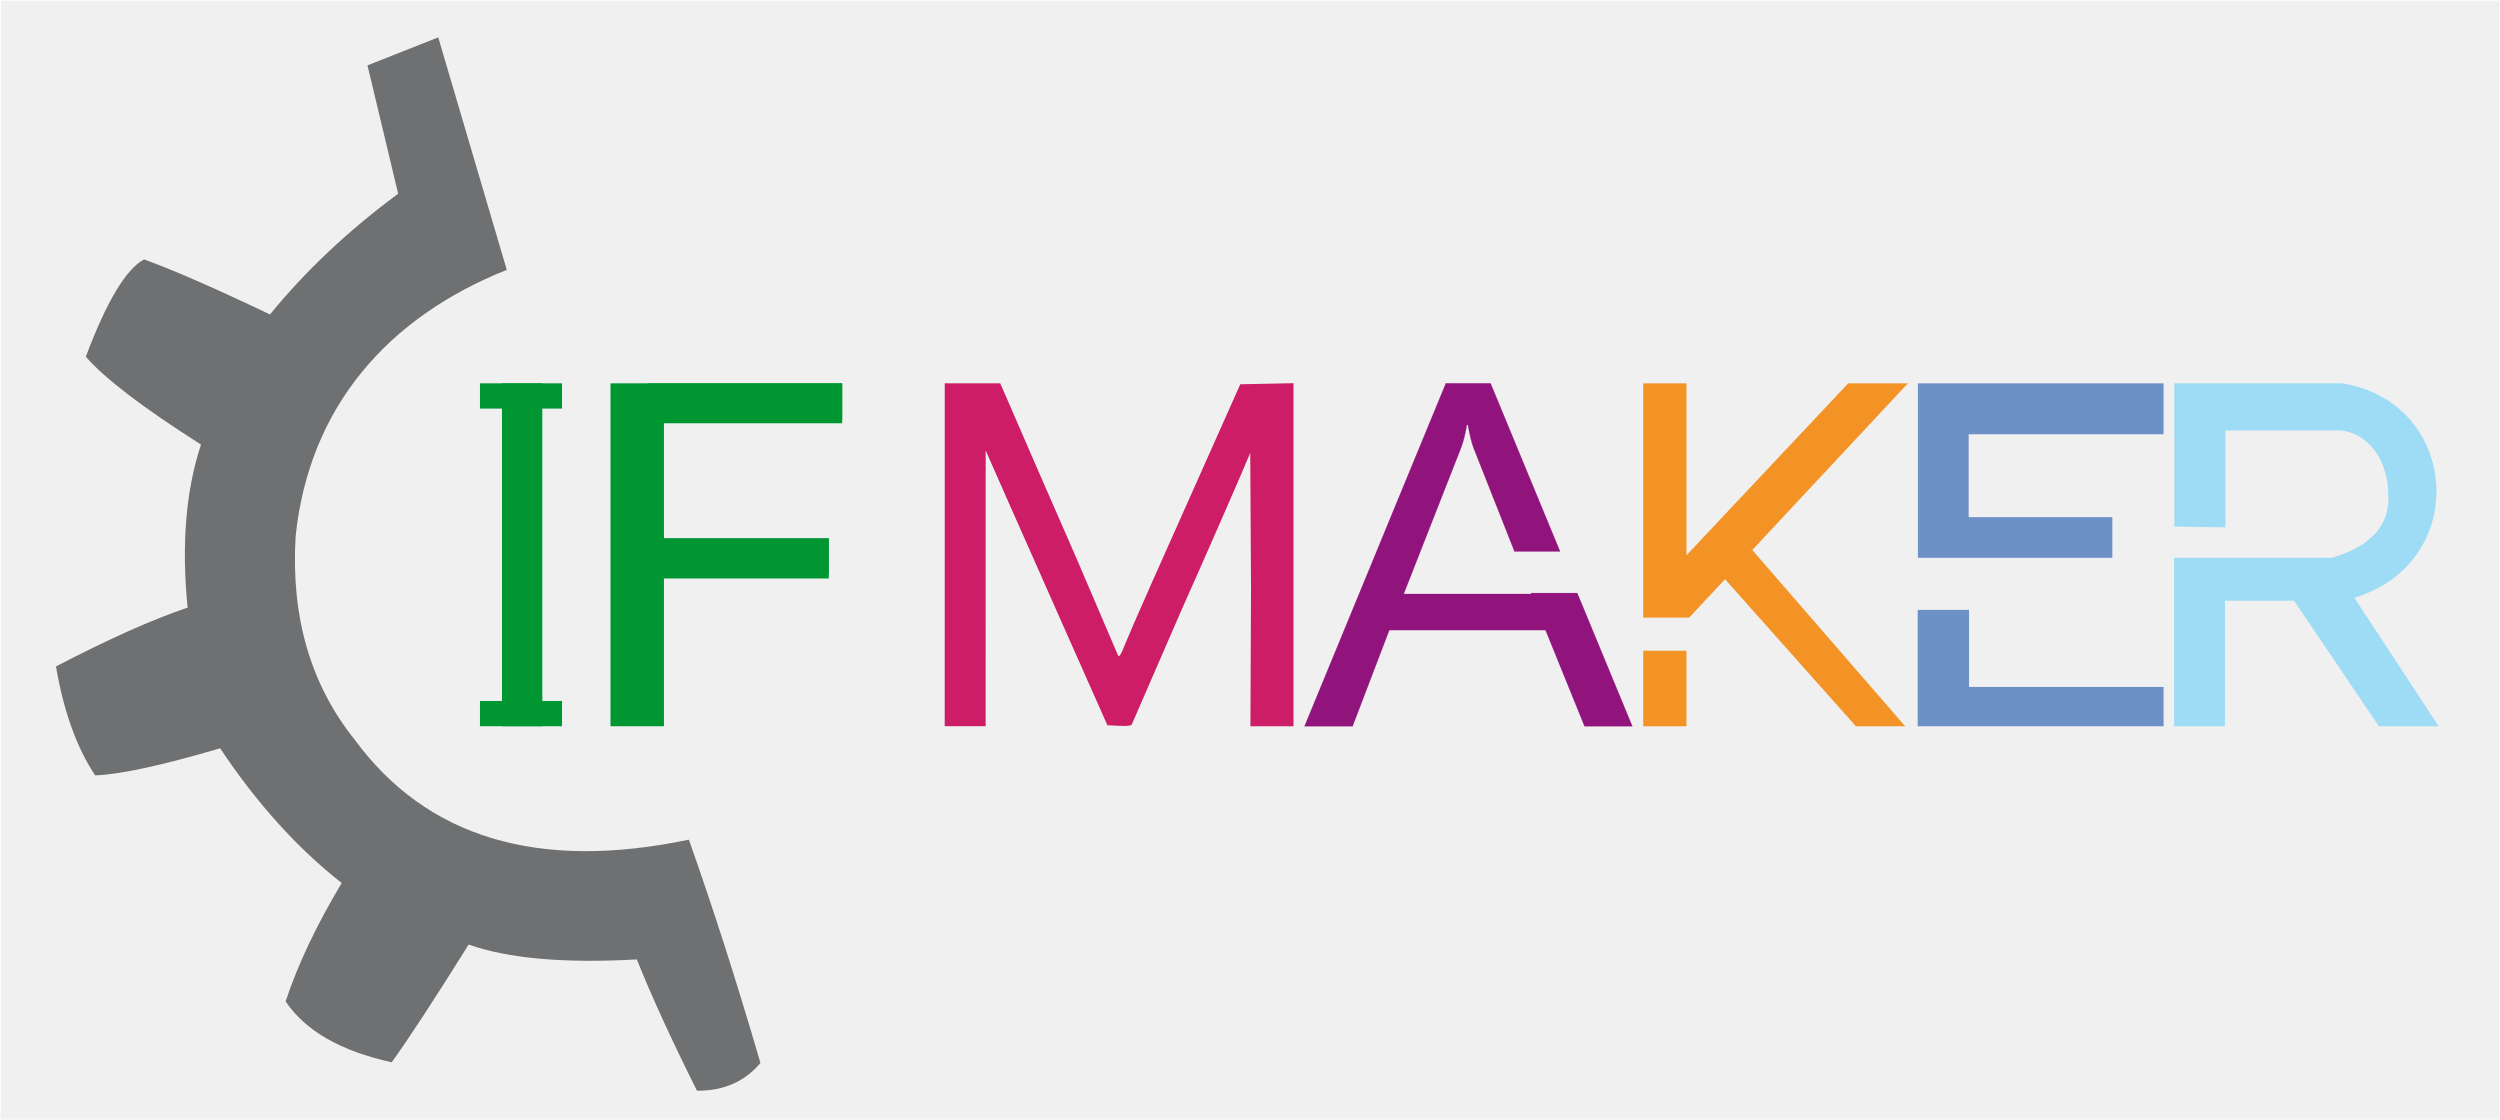
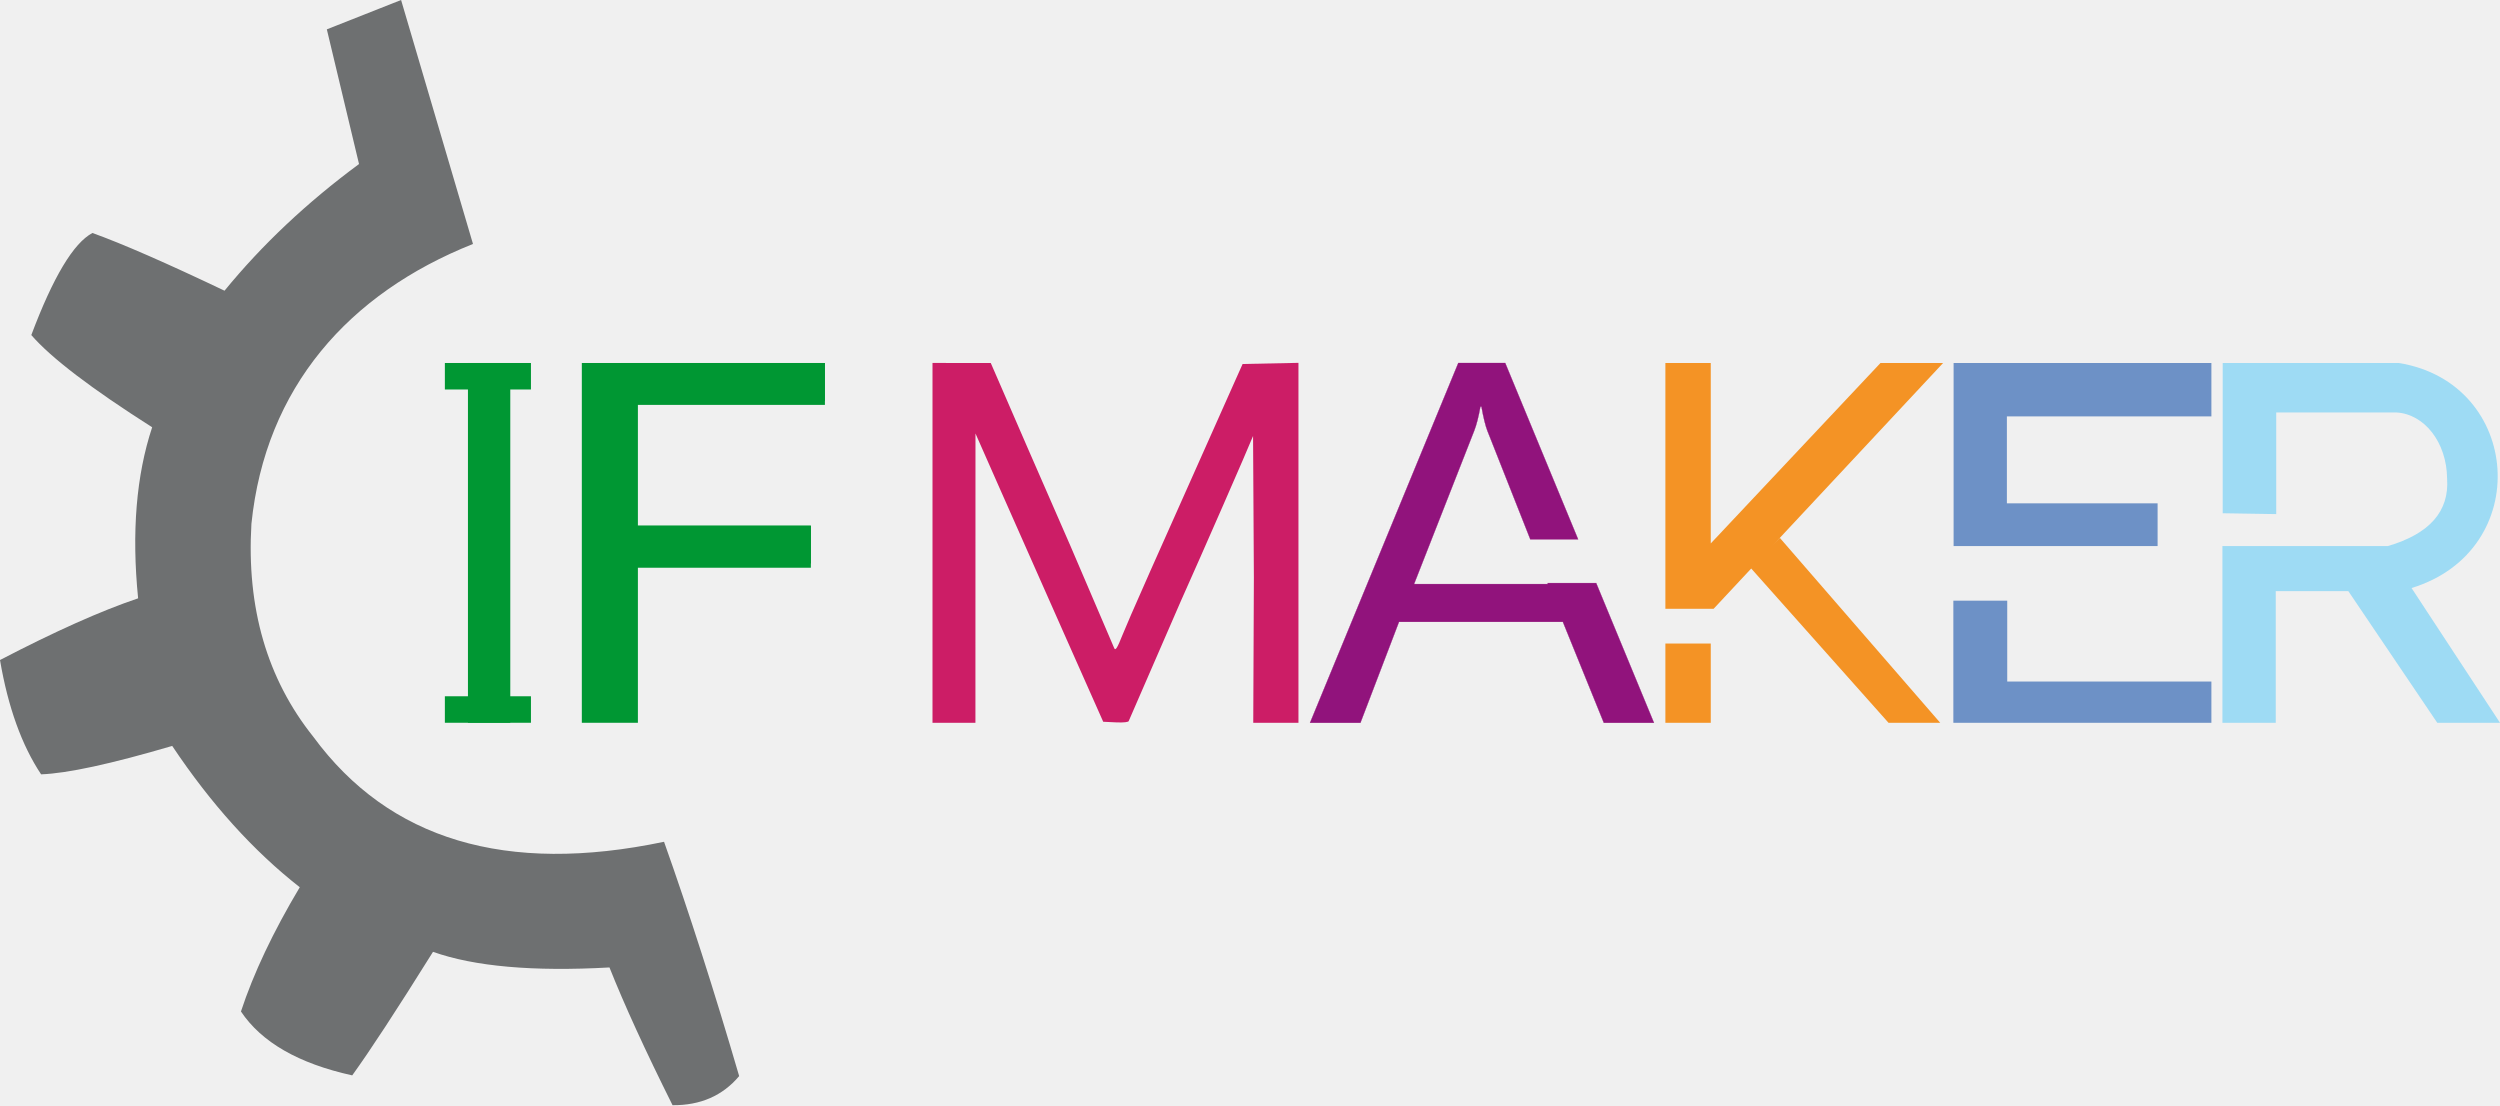
- <svg xmlns="http://www.w3.org/2000/svg" viewBox="0 0 749.957 335.786" version="1.1" id="svg34" width="749.957" height="335.786">
-   <defs id="defs2" />
-   <g fill-rule="evenodd" id="g14" transform="translate(-39.771,-109.491)">
-     <path fill="#6e7071" d="m 128.447,270.473 c 4.005,-39.033 27.825,-65.876 63.347,-80.019 l -20.558,-69.751 -21.228,8.389 9.203,38.51 c -14.883,10.989 -27.701,23.061 -38.453,36.214 -16.607,-7.916 -29.195,-13.418 -37.765,-16.503 -5.424,2.883 -11.248,12.612 -17.477,29.182 5.624,6.506 17.142,15.295 34.552,26.366 -4.553,13.75 -5.892,30.052 -4.016,48.904 -10.582,3.568 -23.744,9.448 -39.487,17.642 2.295,13.465 6.214,24.358 11.752,32.683 7.496,-0.269 19.99,-2.975 37.484,-8.122 11.076,16.579 23.234,30.045 36.471,40.398 -7.632,12.788 -13.238,24.63 -16.817,35.524 5.875,8.797 16.48,14.886 31.811,18.269 4.996,-6.901 12.696,-18.674 23.098,-35.322 11.817,4.196 28.637,5.684 50.452,4.466 4.254,10.695 10.266,23.82 18.033,39.381 7.968,0.069 14.318,-2.707 19.047,-8.322 -7.159,-24.496 -14.319,-46.826 -21.479,-66.99 -45.182,9.473 -78.614,-0.542 -100.294,-30.044 -13.204,-16.53 -19.098,-36.817 -17.675,-60.856 z" id="path4" />
-     <g fill="#009733" id="g12">
-       <path d="m 292.412,235.381 h -53.471 v 35.578 h 49.463 v 10.847 H 238.941 V 327.35 H 222.91 V 224.484 h 69.502 z" id="path6" />
-       <path d="m 237.803,271.044 h 50.593 v 11.978 h -50.593 z m -3.755,-46.56 h 58.364 v 11.978 h -58.364 z m -43.695,0 h 12.105 v 102.861 h -12.105 z" id="path8" />
-       <path d="m 183.754,224.484 h 24.611 v 7.575 h -24.611 z m 0,95.286 h 24.611 v 7.575 h -24.611 z" id="path10" />
+ <svg xmlns="http://www.w3.org/2000/svg" viewBox="0 0 714.762 315.982">
+   <defs />
+   <g fill-rule="evenodd">
+     <path fill="#6e7071" d="M71.882 149.77c4.005-39.033 27.825-65.876 63.347-80.019L114.671 0 93.443 8.389l9.203 38.51C87.763 57.888 74.945 69.96 64.193 83.113 47.586 75.197 34.998 69.695 26.428 66.61 21.004 69.493 15.18 79.222 8.951 95.792c5.624 6.506 17.142 15.295 34.552 26.366-4.553 13.75-5.892 30.052-4.016 48.904C28.905 174.63 15.743 180.51 0 188.704c2.295 13.465 6.214 24.358 11.752 32.683 7.496-.269 19.99-2.975 37.484-8.122 11.076 16.579 23.234 30.045 36.471 40.398-7.632 12.788-13.238 24.63-16.817 35.524 5.875 8.797 16.48 14.886 31.811 18.269 4.996-6.901 12.696-18.674 23.098-35.322 11.817 4.196 28.637 5.684 50.452 4.466 4.254 10.695 10.266 23.82 18.033 39.381 7.968.069 14.318-2.707 19.047-8.322-7.159-24.496-14.319-46.826-21.479-66.99-45.182 9.473-78.614-.542-100.294-30.044-13.204-16.53-19.098-36.817-17.675-60.856z" />
+     <g fill="#009733">
+       <path d="M235.847 114.678h-53.471v35.578h49.463v10.847h-49.463v45.544h-16.031V103.781h69.502z" />
+       <path d="M181.238 150.341h50.593v11.978h-50.593zm-3.755-46.56h58.364v11.978h-58.364zm-43.695 0h12.105v102.861h-12.105z" />
+       <path d="M127.189 103.781H151.8v7.575h-24.611zm0 95.286H151.8v7.575h-24.611z" />
    </g>
  </g>
-   <g fill-rule="evenodd" id="g28" transform="translate(-39.771,-109.491)">
-     <path fill="#91137c" stroke="#91137c" stroke-width="0.073" d="M 529.435,327.35 H 515.104 L 503.401,298.506 H 456.539 L 445.521,327.35 H 431.11 L 473.5,224.484 h 13.413 l 20.839,50.411 h -13.666 l -12.274,-31.042 c -0.553,-1.445 -1.131,-3.747 -1.684,-6.881 h -0.317 c -0.526,2.915 -1.103,5.192 -1.762,6.881 l -17.198,43.83 h 38.289 l -0.113,-0.286 h 13.891 z" id="path16" />
-     <g fill="#f49325" id="g22">
-       <path d="m 532.706,224.484 v 70.272 h 13.792 l 65.609,-70.272 h -17.904 l -48.523,51.59 v -51.59 z m 0,80.21 v 22.656 h 12.974 v -22.656 z" id="path18" />
-       <path d="m 565.428,274.481 45.849,52.868 h -14.782 l -39.789,-44.711 z" id="path20" />
+   <g fill-rule="evenodd">
+     <path fill="#91137c" stroke="#91137c" stroke-width=".073" d="M472.87 206.647h-14.331l-11.703-28.844h-46.862l-11.018 28.844h-14.411l42.39-102.866h13.413l20.839 50.411h-13.666l-12.274-31.042c-.553-1.445-1.131-3.747-1.684-6.881h-.317c-.526 2.915-1.103 5.192-1.762 6.881l-17.198 43.83h38.289l-.113-.286h13.891z" />
+     <g fill="#f49325">
+       <path d="M476.141 103.781v70.272h13.792l65.609-70.272h-17.904l-48.523 51.59v-51.59zm0 80.21v22.656h12.974v-22.656z" />
+       <path d="M508.863 153.778l45.849 52.868H539.93l-39.789-44.711z" />
    </g>
-     <path fill="#6d91c6" d="m 615.108,224.484 v 52.34 h 58.327 v -12.212 h -43.092 v -24.855 h 58.471 v -15.273 z m 73.706,102.314 v -11.247 h -58.37 v -23.107 h -15.408 v 34.905 h 73.78 z" id="path24" />
-     <path fill="#9edbf4" d="m 692.044,267.444 v -42.959 h 50.365 c 35.238,5.712 38.727,53.599 3.633,64.339 l 25.285,38.526 H 753.391 L 727.96,289.707 h -20.745 v 37.643 h -15.25 v -50.522 h 47.287 c 11.978,-3.509 17.627,-9.963 16.948,-19.357 -0.112,-10.246 -6.44,-18.422 -14.575,-18.849 h -34.278 v 29.066 z" id="path26" />
+     <path fill="#6d91c6" d="M558.543 103.781v52.34h58.327v-12.212h-43.092v-24.855h58.471v-15.273zm73.706 102.314v-11.247h-58.37v-23.107h-15.408v34.905h73.78z" />
+     <path fill="#9edbf4" d="M635.479 146.741v-42.959h50.365c35.238 5.712 38.727 53.599 3.633 64.339l25.285 38.526h-17.936l-25.431-37.643H650.65v37.643H635.4v-50.522h47.287c11.978-3.509 17.627-9.963 16.948-19.357-.112-10.246-6.44-18.422-14.575-18.849h-34.278v29.066z" />
  </g>
-   <path fill="none" stroke="#ffffff" stroke-width="0.216" d="m 0.108,0.108 v 335.57 H 749.849 V 0.108 Z" id="path30" />
-   <path fill="#cc1d66" d="m 283.4,166.42 v -51.438 l 16.659,0.017 1.97,4.522 8.557,19.72 12.253,28.057 12.497,29.182 c 0.361,0.888 0.869,0.088 2.413,-3.799 1.633,-4.109 8.839,-20.374 31.833,-71.851 l 2.481,-5.553 15.966,-0.326 v 102.908 h -12.924 l 0.178,-41.515 -0.233,-40.478 c -1.412,3.562 -14.535,33.561 -20.655,47.214 l -14.882,34.248 c 0,0.348 -1.484,0.516 -3.653,0.413 l -3.653,-0.175 -11.293,-25.427 A 24746.027,24746.027 0 0 1 302.655,150.93 l -6.966,-15.782 -0.016,82.709 h -12.275 z" id="path32" />
+   <path fill="#cc1d66" d="M266.606 155.208V103.77l16.659.017 1.97 4.522 8.557 19.72 12.253 28.057 12.497 29.182c.361.888.869.088 2.413-3.799 1.633-4.109 8.839-20.374 31.833-71.851l2.481-5.553 15.966-.326v102.908h-12.924l.178-41.515-.233-40.478c-1.412 3.562-14.535 33.561-20.655 47.214l-14.882 34.248c0 .348-1.484.516-3.653.413l-3.653-.175-11.293-25.427a24746.027 24746.027 0 01-18.259-41.209l-6.966-15.782-.016 82.709h-12.275z" />
</svg>
